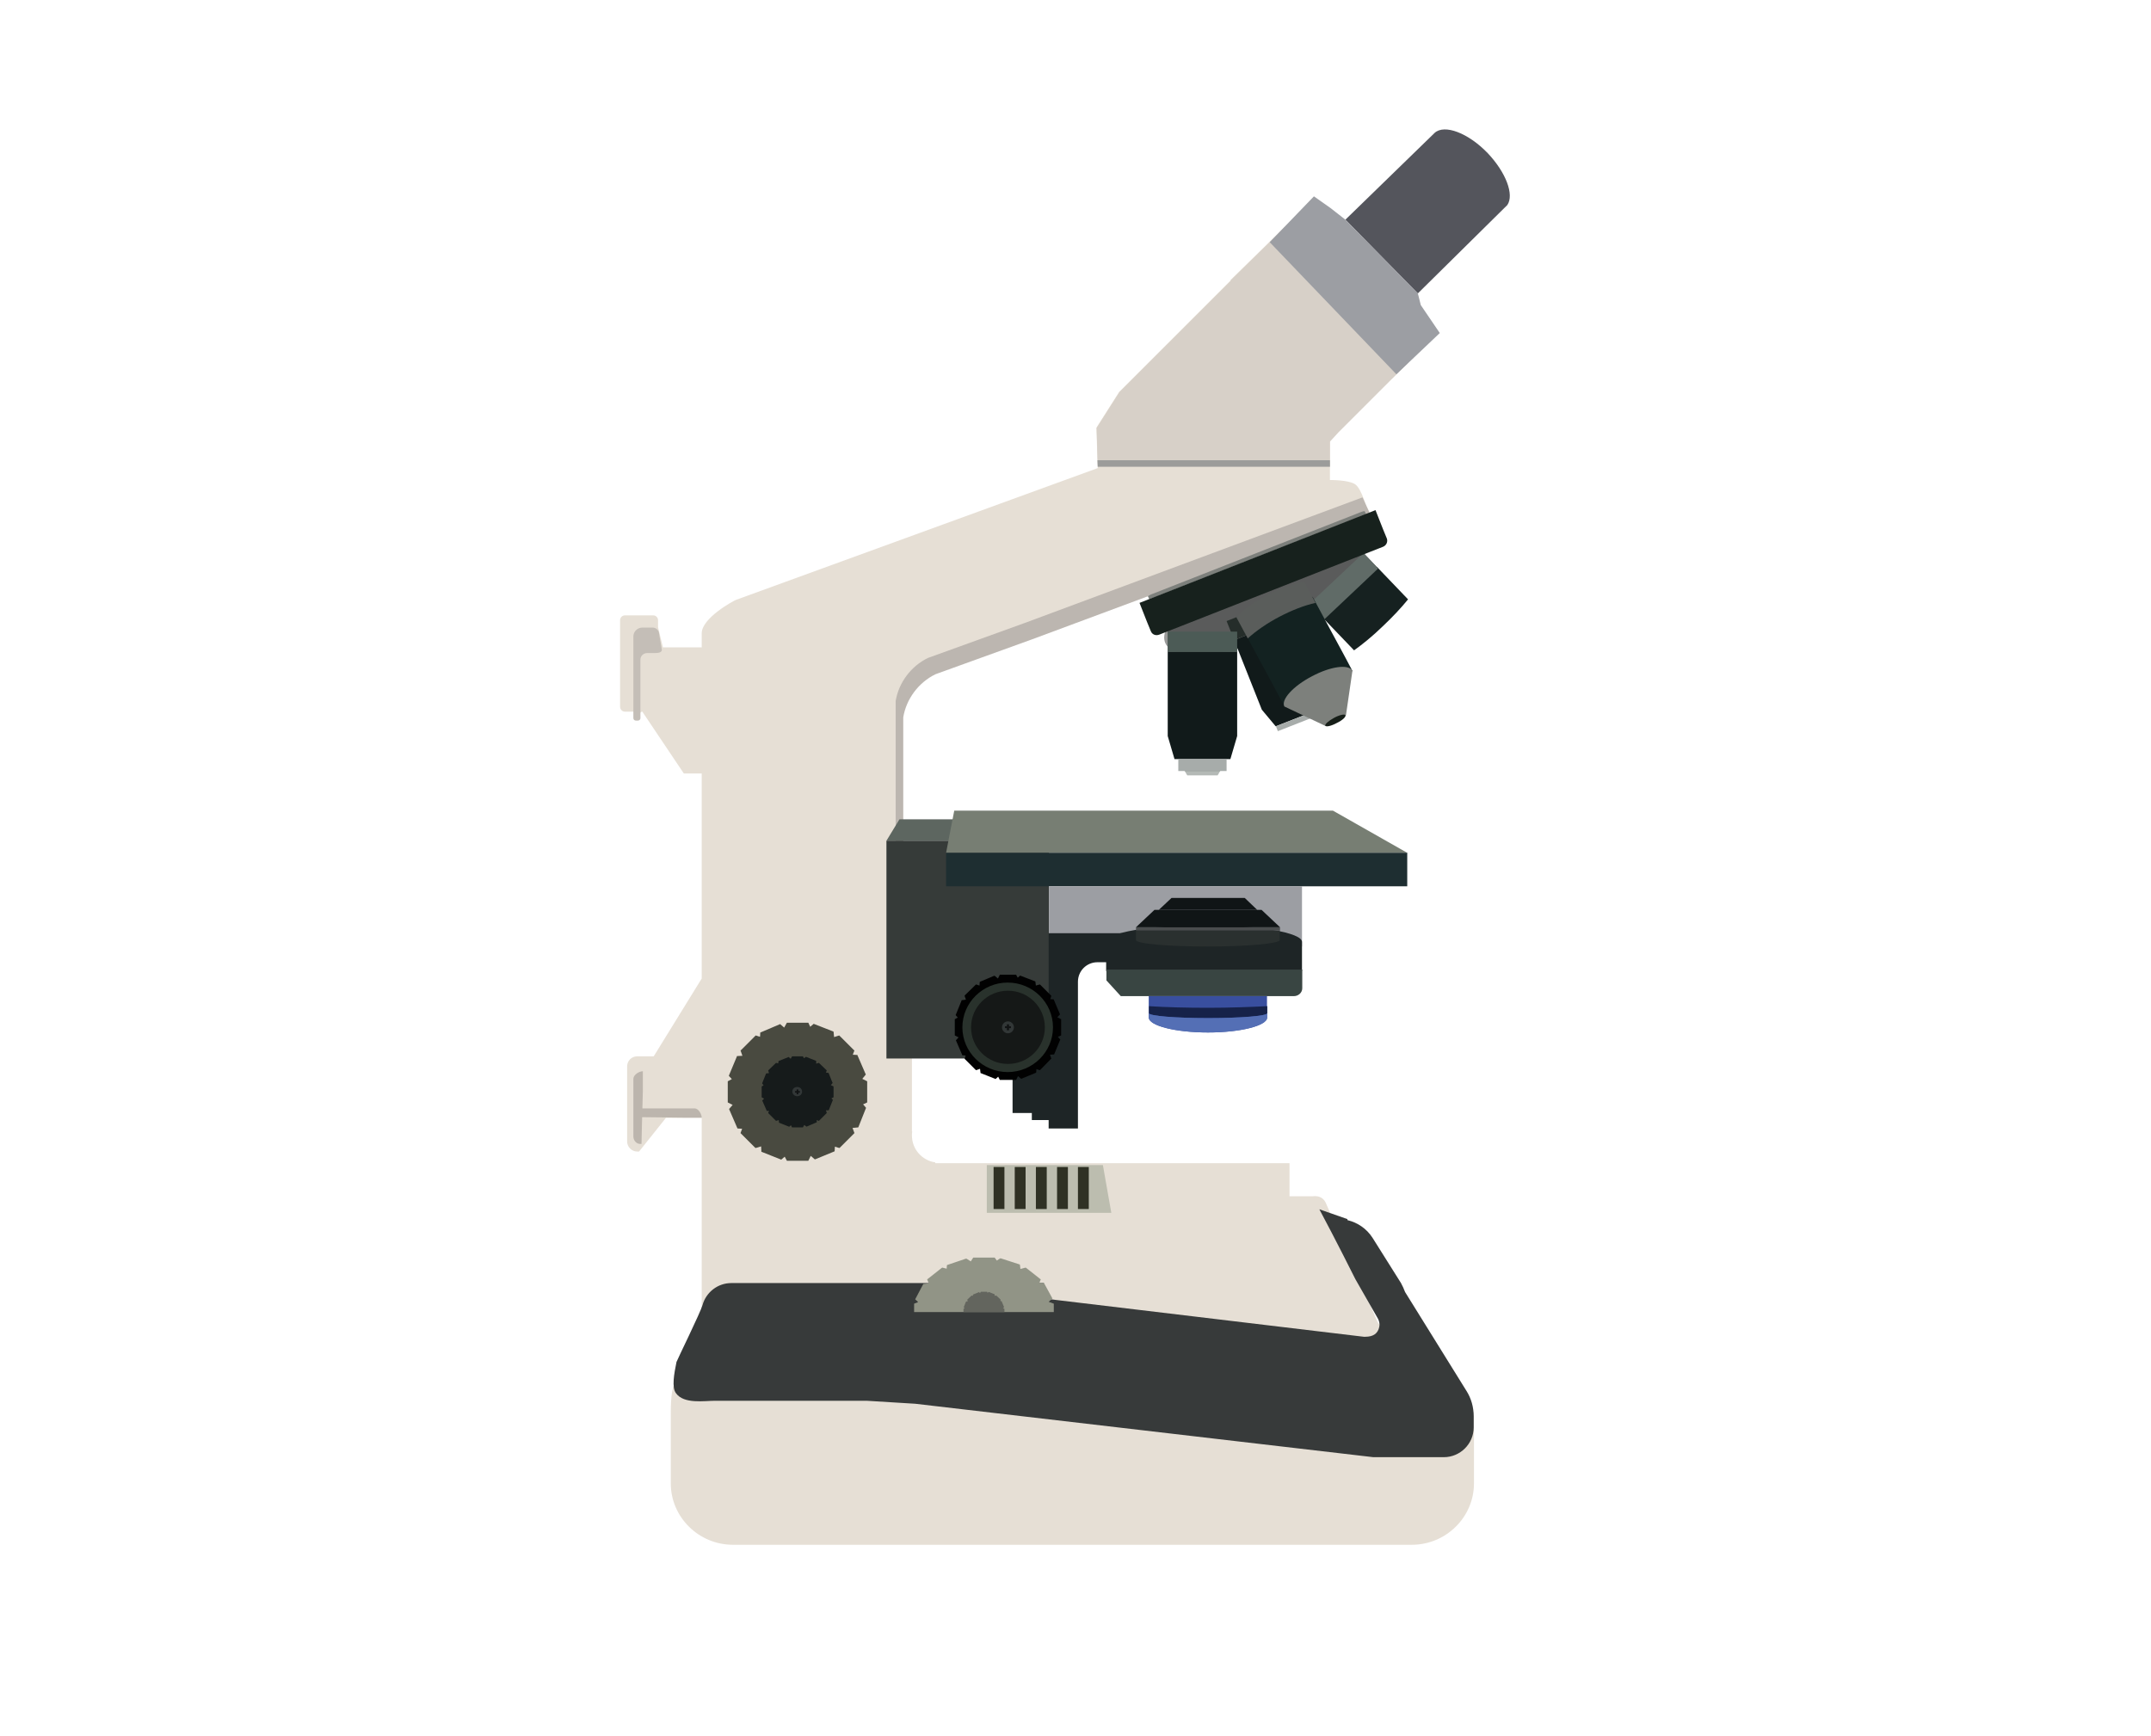
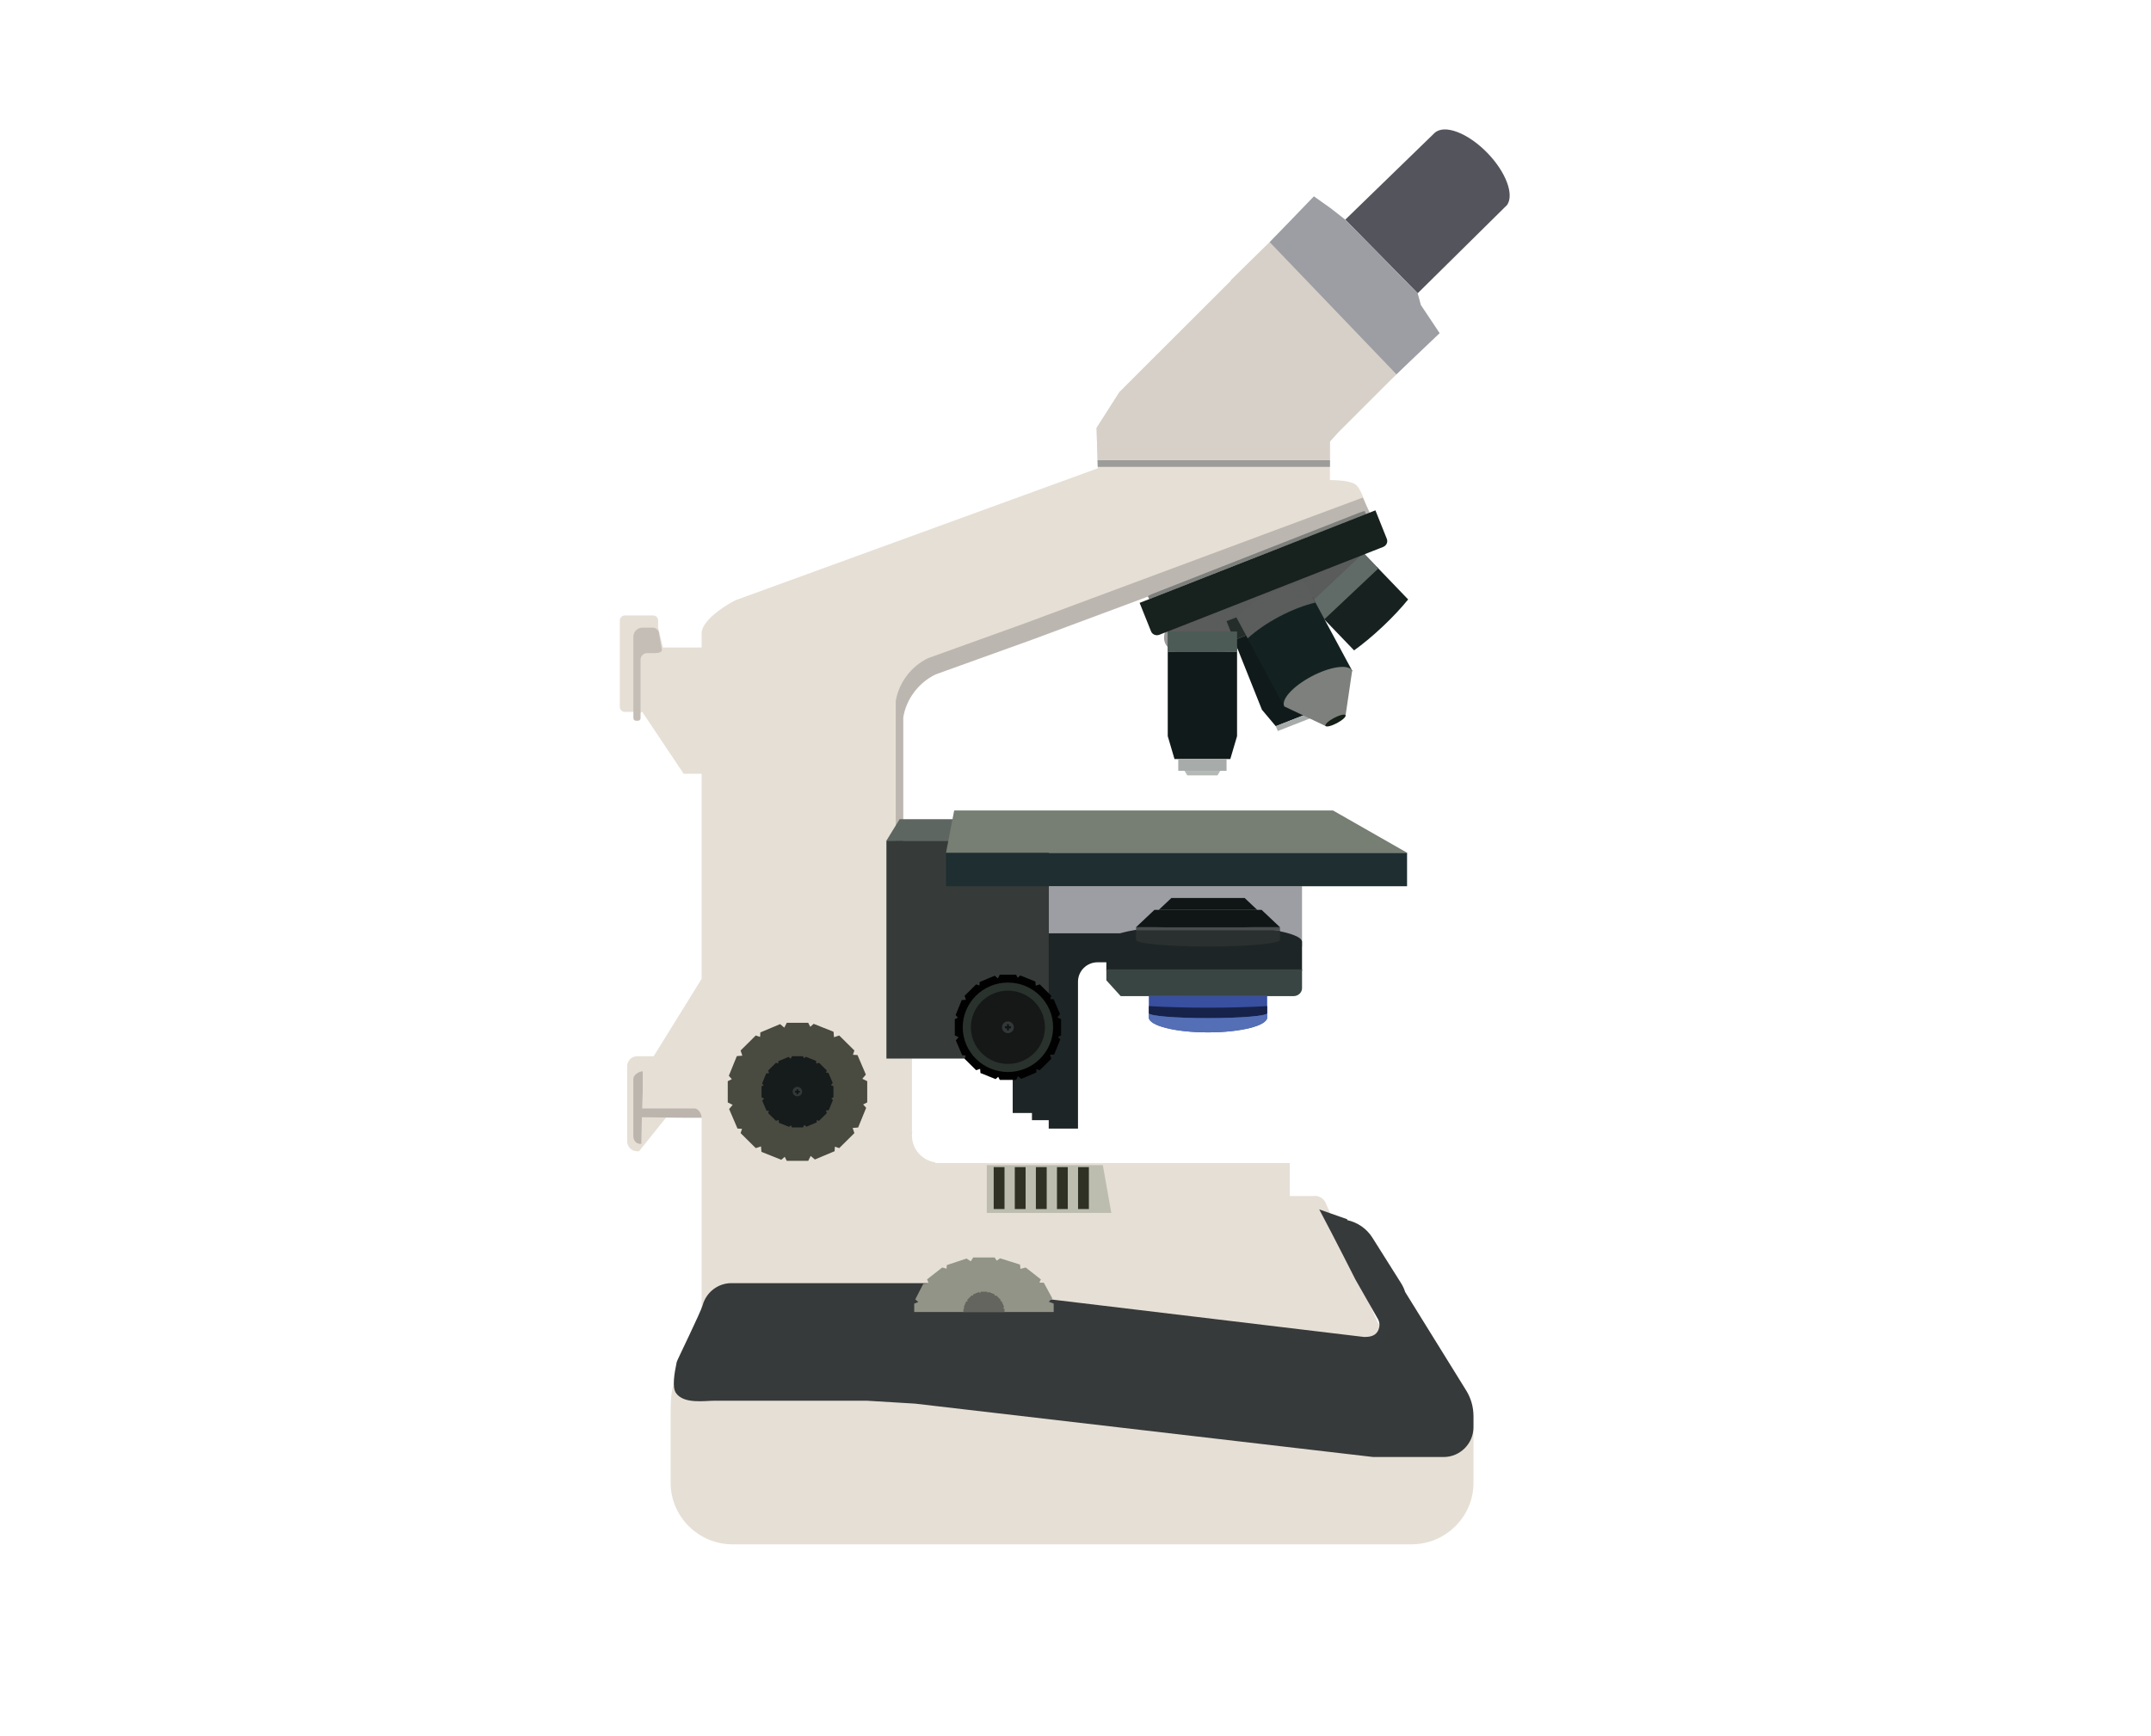
- <svg xmlns="http://www.w3.org/2000/svg" version="1.1" id="microscopeSide" x="0px" y="0px" viewBox="0 0 793 640.1" style="enable-background:new 0 0 793 640.1;" xml:space="preserve">
-   <style type="text/css">
- 	.st0{fill:#E6DFD5;}
- 	.st1{fill:none;}
- 	.st2{fill:#BCB6B0;}
- 	.st3{fill:#ADA598;}
- 	.st4{fill:#D7D0C8;}
- 	.st5{fill:#9C9C9A;}
- 	.st6{fill:#BCB5AD;}
- 	.st7{fill:#C4BEB7;}
- 	.st8{fill:#373A3A;}
- 	.st9{fill:#54555C;}
- 	.st10{fill:#9C9EA3;}
- 	.st11{fill:#5D6660;}
- 	.st12{fill:#363B39;}
- 	.st13{fill:#1E2E31;}
- 	.st14{fill:#777E73;}
- 	.st15{fill:#BCBDAF;}
- 	.st16{fill:#2F3124;}
- 	.st17{fill:#494A40;}
- 	.st18{fill:#919486;}
- 	.st19{fill:#63655E;}
- 	.st20{fill:#161B1B;}
- 	.st21{fill:#323737;}
- 	.st22{fill:#111314;}
- 	.st23{fill:#1E2526;}
- 	.st24{fill:#2A302F;}
- 	.st25{fill:#4A4D4E;}
- 	.st26{fill:#101516;}
- 	.st27{fill:#394542;}
- 	.st28{fill:#394F9F;}
- 	.st29{fill:#162249;}
- 	.st30{fill:#546FB5;}
- 	.st31{fill:#010101;}
- 	.st32{fill:#29322C;}
- 	.st33{fill:#151817;}
- 	.st34{fill:#989998;}
- 	.st35{fill:#5A5B5B;}
- 	.st36{fill:#111A1A;}
- 	.st37{fill:#A7ACAA;}
- 	.st38{fill:#252D2A;}
- 	.st39{fill:#162120;}
- 	.st40{fill:#606B67;}
- 	.st41{fill:#132221;}
- 	.st42{fill:#7D807C;}
- 	.st43{fill:#161E18;}
- 	.st44{fill:#5A5D5B;}
- 	.st45{opacity:0.46;}
- 	.st46{fill:#5B675F;}
- 	.st47{fill:#4C5B56;}
- 	.st48{fill:#17211D;}
- </style>
-   <g id="frameSide">
-     <path class="st0" d="M520.4,500.3c0,0-11.7-10.8-12.6-13l-19-43.7c-0.6-1.4-1.8-2.3-3.2-2.5l0,0h-0.1c-0.5-0.1-1-0.1-1.6,0h-8.5   v-12.2H344.8v-0.3c-4.9-0.7-8.6-4.9-8.6-9.9c0-0.5,0-1,0.1-1.5h-0.1v-27h-4.1V263.6c1.1-6.8,5.7-12.9,11.9-15.9l35.7-12.9   l124.5-46.3c0,0-2.1-8.4-4.7-10s-9.2-1.5-9.2-1.5v-14.2l3.1-3.4l18.7-18.7l7-6.9l-5.2-8.5l-7.6-9.2l-5.4-6L491,99.6l-10-10.7   l-7.4-5.2l-20,19.6l0.1,0.1l-41.1,41.1l-8.4,13.2l0.5,14.9l-133.4,48.6c-1,0.4-12.6,6.7-12.6,12.3v5.2h-14.3l-1.8-7.4v-2.6   c0-1-0.8-1.8-1.8-1.8h-10.4c-1,0-1.8,0.8-1.8,1.8v31.9c0,1,0.8,1.8,1.8,1.8h5.3v0.6l0.9-0.6h0.2l15.3,22.8h6.6v75.6L241,389.5h-6.1   c-2,0-3.7,1.6-3.7,3.7v27.7c0,2,1.7,3.7,3.7,3.7h0.7l9.9-12.4h0.2h13V501c0,0.8,0.1,1.6,0.3,2.4c-4.3,2.4-8.5,2.7-10.5,7.2   c-1.3,2.8-1.2,9.3-1.2,12.5V547c0,12.4,10.3,22.6,22.9,22.6h250.3c12.6,0,22.9-10.2,22.9-22.6v-23.9   C543.2,514.8,532.9,500.3,520.4,500.3" />
-     <line class="st1" x1="337.1" y1="391.2" x2="334.3" y2="391.2" />
-     <path class="st2" d="M333,264.5c1.1-6.8,5.7-12.9,11.9-15.9l35.7-12.9l124.5-46.3l-2.8-6l-124.5,46.3l-35.7,12.9   c-6.2,3-10.8,9.1-11.9,15.9v126.6h2.8V264.5L333,264.5z" />
-     <path class="st3" d="M433.4,145.7c3,0,3-4.6,0-4.6C430.4,141.1,430.4,145.7,433.4,145.7" />
-     <polygon class="st4" points="490.3,172.1 490.3,162.8 493.4,159.4 512.1,140.7 519.1,133.8 514,125.3 506.4,116.1 501,110.2    491.1,99.6 481.1,89 473.7,83.8 453.7,103.4 453.8,103.5 412.7,144.6 404.3,157.8 404.7,172.1  " />
-     <polygon class="st5" points="404.6,169.7 404.7,172.1 490.3,172.1 490.3,169.7  " />
-     <path class="st6" d="M237,395c-1.4,0-3.5,1.3-3.5,2.8V419c0,1.5,1.1,2.8,2.5,2.8h0.5l0.2-8.6l0.3-11V397V395L237,395L237,395z" />
-     <path class="st6" d="M258.7,412.1c0-1.3-1.2-3.4-2.6-3.4h-19.6c-1.4,0-2.6,1.1-2.6,2.4v0.8l18.1,0.2h4.8H258.7L258.7,412.1z" />
-     <path class="st7" d="M240.6,231.4h-3.8c-1.8,0-3.3,1.5-3.3,3.3v3.7v26.4c0,0.5,0.4,0.9,0.9,0.9h0.8c0.5,0,0.9-0.4,0.9-0.9v-21.6   c0-1.3,1.1-2.4,2.5-2.4h2c1.3,0,3.4,0.1,3.4-1.2l-1-5.8C243,232.5,241.9,231.4,240.6,231.4" />
-     <path class="st8" d="M518,476.4c-0.4-1.1-0.9-2.2-1.5-3.3L506,456.4c-2.2-3.4-5.5-5.6-9.2-6.5l-0.1-0.4l-10.3-3.6   c6.1,11.4,12.9,25,13.3,25.8l8.4,14.7c0.4,0.9,0.6,1.9,0.4,2.8c-0.5,2.5-2.2,3.7-5.2,3.7h-0.5l-120.4-14.4c0.3-2,1.2-3.9,2.5-5.4   H335h-4.6h-60.8c-5,0-9.3,3.4-10.6,8.1c-0.7,2.6-9.4,20.3-9.6,21c-0.9,4.4-1.8,9.4-0.2,11.5c2.9,4.1,10.5,2.8,14.4,2.8h55.9   l17.9,1.1l168.9,19.7h26c6,0,11-4.9,11-11v-4.1c0-3.3-0.9-6.6-2.7-9.4L518,476.4z" />
+ <svg xmlns="http://www.w3.org/2000/svg" version="1.1" x="0px" y="0px" viewBox="0 0 792.998 640.101" enable-background="new 0 0 792.998 640.101" xml:space="preserve">
+   <path fill="#E6DFD5" d="M520.361,500.29c0,0-11.652-10.822-12.609-13.016l-19.014-43.709c-0.588-1.354-1.803-2.258-3.17-2.533  l-0.004-0.016h-0.062c-0.51-0.094-1.035-0.09-1.561,0h-8.455V428.86H344.832v-0.27c-4.879-0.705-8.632-4.854-8.632-9.879  c0-0.496,0.05-0.977,0.12-1.453h-0.12v-27.016h-4.089V263.626c1.056-6.756,5.684-12.873,11.895-15.865l35.742-12.866l124.531-46.342  c0,0-2.123-8.442-4.742-10.045c-2.615-1.603-9.248-1.488-9.248-1.488v-14.195l3.074-3.434l18.746-18.728l7.002-6.873l-5.156-8.511  l-7.553-9.157l-5.395-5.953l-9.869-10.531l-10.023-10.684l-7.395-5.185l-20.008,19.634l0.105,0.107l-41.143,41.099l-8.411,13.181  l0.463,14.881l-133.43,48.596c-1.019,0.367-12.633,6.698-12.633,12.305v5.182h-14.266l-1.776-7.378v-2.627  c0-1-0.826-1.815-1.835-1.815h-10.436c-1.01,0-1.835,0.815-1.835,1.815v31.928c0,0.997,0.826,1.816,1.835,1.816h5.331v0.595  l0.907-0.595h0.184l15.274,22.823h6.615v75.608l-17.669,28.537h-6.087c-2.03,0-3.691,1.645-3.691,3.652v27.738  c0,2.01,1.661,3.652,3.691,3.652h0.686l9.947-12.385l0.17-0.047h12.957v88.758c0,0.814,0.097,1.609,0.27,2.375  c-4.251,2.375-8.497,2.738-10.513,7.168c-1.282,2.822-1.173,9.266-1.173,12.545v23.891c0,12.443,10.286,22.625,22.852,22.625  h250.266c12.566,0,22.852-10.182,22.852-22.625v-23.891C543.215,514.792,532.93,500.29,520.361,500.29" />
+   <line fill="none" x1="337.093" y1="391.167" x2="334.32" y2="391.167" />
+   <path fill="#BCB6B0" d="M333.004,264.549c1.057-6.756,5.686-12.874,11.895-15.864l35.742-12.868l124.531-46.34l-2.775-5.999  l-124.528,46.34l-35.742,12.868c-6.21,2.991-10.841,9.108-11.896,15.866v126.619h2.773V264.549z" />
+   <path fill="#ADA598" d="M433.402,145.654c2.979,0,2.98-4.579,0-4.579C430.426,141.074,430.42,145.654,433.402,145.654" />
+   <polygon fill="#D7D0C8" points="490.289,172.133 490.289,162.824 493.357,159.391 512.107,140.663 519.109,133.788 513.951,125.276   506.398,116.119 501,110.167 491.135,99.635 481.115,88.951 473.715,83.767 453.713,103.399 453.822,103.506 412.676,144.607   404.265,157.788 404.712,172.133 " />
+   <polygon fill="#9C9C9A" points="404.633,169.693 404.712,172.136 490.289,172.136 490.289,169.693 " />
+   <path fill="#BCB5AD" d="M236.958,395.03c-1.359,0-3.461,1.256-3.461,2.787v21.166c0,1.533,1.114,2.787,2.47,2.787h0.459l0.184-8.586  l0.347-10.988v-5.15v-2.016H236.958z" />
+   <path fill="#BCB5AD" d="M258.672,412.142c0-1.346-1.163-3.426-2.583-3.426h-19.615c-1.423,0-2.584,1.1-2.584,2.443v0.76  l18.138,0.223h4.772H258.672L258.672,412.142z" />
+   <path fill="#C4BEB7" d="M240.591,231.429h-3.753c-1.827,0-3.324,1.483-3.324,3.293v3.714v26.398c0,0.503,0.415,0.911,0.921,0.911  h0.792c0.508,0,0.921-0.408,0.921-0.911v-21.584c0-1.343,1.101-2.433,2.459-2.433h1.985c1.322,0,3.419,0.081,3.419-1.229  l-1.014-5.778C242.997,232.5,241.914,231.429,240.591,231.429" />
+   <path fill="#373A3A" d="M518.041,476.403c-0.361-1.121-0.854-2.221-1.51-3.26l-10.57-16.775c-2.166-3.432-5.539-5.65-9.225-6.467  l-0.107-0.35l-10.271-3.609c6.068,11.43,12.881,24.955,13.316,25.811l8.398,14.73c0.441,0.869,0.611,1.865,0.424,2.822  c-0.494,2.479-2.186,3.662-5.197,3.662h-0.49l-120.438-14.445c0.32-2.031,1.196-3.883,2.463-5.395h-49.832h-4.57h-60.793  c-5.028,0-9.293,3.436-10.575,8.078c-0.726,2.629-9.44,20.332-9.575,20.973c-0.918,4.398-1.765,9.379-0.242,11.518  c2.913,4.088,10.496,2.779,14.36,2.779h55.856l17.888,1.08l168.885,19.68h26.01c6.033,0,10.969-4.945,10.969-10.986v-4.141  c0-3.33-0.93-6.588-2.689-9.424L518.041,476.403z" />
+   <path fill="#54555C" d="M548.455,56.504c-7.229-7.511-16.01-10.846-19.611-7.45c-0.283,0.271-32.887,31.932-32.887,31.932  l26.699,27.151l32.961-32.559C558.258,71.792,555.248,63.56,548.455,56.504" />
+   <polygon fill="#9C9EA3" points="495.953,80.988 490.518,76.741 484.387,72.394 468.096,89.283 514.812,138.004 530.75,122.845   523.82,112.456 522.652,108.138 507.812,93.045 " />
+   <rect x="386.688" y="326.783" fill="#9C9EA3" width="93.324" height="22.223" />
+   <polygon fill="#5D6660" points="386.688,309.962 326.796,309.962 331.65,302.057 386.688,302.057 " />
+   <polygon fill="#363B39" points="326.796,309.962 326.796,390.323 373.35,390.323 373.35,376.433 386.688,376.433 386.688,309.962   " />
+   <rect x="348.766" y="314.419" fill="#1E2E31" width="169.965" height="12.363" />
+   <polygon fill="#777E73" points="351.771,298.851 491.443,298.851 518.73,314.419 348.766,314.419 " />
+   <polygon fill="#494A40" points="317.899,397.767 319.216,396.233 319.114,395.993 316.231,389.269 316.128,389.028 314.448,388.927   314.981,387.345 314.796,387.161 309.577,381.995 309.392,381.81 307.465,382.448 307.303,380.444 307.061,380.345 300.217,377.608   299.973,377.509 298.712,378.614 297.96,377.126 297.699,377.126 290.318,377.126 290.054,377.126 289.146,378.923 287.602,377.618   287.36,377.72 280.565,380.573 280.323,380.675 280.219,382.341 278.623,381.81 278.438,381.995 273.219,387.161 273.034,387.345   273.675,389.257 271.651,389.415 271.552,389.651 268.789,396.429 268.692,396.671 269.804,397.919 268.299,398.665   268.299,398.923 268.299,406.229 268.299,406.489 270.116,407.39 268.798,408.919 268.9,409.157 271.785,415.882 271.886,416.126   273.566,416.228 273.034,417.808 273.219,417.989 278.438,423.157 278.623,423.341 280.551,422.704 280.714,424.71 280.956,424.806   287.798,427.544 288.043,427.64 289.302,426.54 290.054,428.03 290.318,428.03 297.699,428.03 297.96,428.03 298.869,426.231   300.415,427.534 300.656,427.433 307.45,424.579 307.69,424.478 307.796,422.813 309.392,423.341 309.577,423.157 314.796,417.989   314.981,417.808 314.339,415.901 316.366,415.743 316.462,415.497 319.228,408.726 319.325,408.483 318.212,407.235   319.716,406.489 319.716,406.229 319.716,398.923 319.716,398.665 " />
+   <polygon fill="#919486" points="388.457,483.767 388.457,480.88 388.457,480.677 386.641,479.966 387.957,478.757 387.855,478.565   384.972,473.253 384.869,473.065 383.191,472.985 383.722,471.735 383.537,471.589 378.318,467.509 378.133,467.364   376.207,467.868 376.045,466.286 375.801,466.204 368.957,464.042 368.713,463.966 367.453,464.837 366.7,463.661 366.438,463.661   359.059,463.661 358.796,463.661 357.886,465.083 356.341,464.054 356.1,464.132 349.307,466.388 349.062,466.466 348.958,467.78   347.363,467.364 347.178,467.509 341.96,471.589 341.773,471.735 342.418,473.241 340.393,473.368 340.293,473.556 337.529,478.911   337.43,479.099 338.543,480.087 337.039,480.677 337.039,480.88 337.039,483.767 " />
+   <polygon fill="#63655E" points="370.314,483.767 370.314,482.69 370.314,482.614 369.779,482.351 370.169,481.899 370.137,481.831   369.289,479.853 369.258,479.778 368.764,479.749 368.92,479.284 368.867,479.231 367.332,477.708 367.275,477.655 366.708,477.845   366.661,477.249 366.59,477.224 364.575,476.417 364.504,476.388 364.133,476.714 363.91,476.274 363.834,476.274 361.662,476.274   361.584,476.274 361.318,476.806 360.863,476.419 360.791,476.452 358.793,477.292 358.719,477.321 358.69,477.812 358.219,477.655   358.166,477.708 356.627,479.231 356.574,479.284 356.764,479.845 356.168,479.89 356.139,479.966 355.325,481.956 355.296,482.028   355.625,482.397 355.182,482.614 355.182,482.69 355.182,483.767 " />
+   <polygon fill="#161B1B" points="306.319,400.097 306.997,399.308 306.946,399.183 305.459,395.718 305.406,395.593 304.542,395.54   304.816,394.728 304.722,394.632 302.032,391.97 301.936,391.876 300.941,392.202 300.86,391.169 300.735,391.12 297.208,389.71   297.084,389.659 296.433,390.228 296.043,389.46 295.91,389.46 292.106,389.46 291.97,389.46 291.502,390.386 290.706,389.712   290.581,389.767 287.08,391.237 286.957,391.29 286.902,392.146 286.079,391.876 285.983,391.97 283.296,394.632 283.199,394.728   283.53,395.712 282.487,395.794 282.435,395.915 281.01,399.407 280.959,399.532 281.534,400.177 280.758,400.558 280.758,400.694   280.758,404.456 280.758,404.593 281.695,405.054 281.018,405.843 281.071,405.97 282.555,409.433 282.608,409.556 283.472,409.612   283.199,410.425 283.296,410.521 285.983,413.181 286.079,413.278 287.072,412.952 287.155,413.983 287.281,414.032   290.808,415.444 290.934,415.493 291.585,414.923 291.97,415.692 292.106,415.692 295.91,415.692 296.043,415.692 296.513,414.765   297.309,415.438 297.434,415.386 300.935,413.915 301.059,413.864 301.113,413.005 301.936,413.278 302.032,413.181   304.722,410.521 304.816,410.425 304.486,409.442 305.528,409.36 305.579,409.237 307.005,405.747 307.055,405.62 306.481,404.978   307.257,404.593 307.257,404.456 307.257,400.694 307.257,400.558 " />
+   <path fill="#323737" d="M295.72,402.493c0,0.955-0.785,1.736-1.752,1.736c-0.969,0-1.756-0.779-1.756-1.736  c0-0.961,0.788-1.74,1.756-1.74C294.935,400.753,295.72,401.532,295.72,402.493" />
+   <polygon fill="#111314" points="294.867,402.288 294.256,402.288 294.256,401.683 293.675,401.683 293.675,402.288 293.062,402.288   293.062,402.862 293.675,402.862 293.675,403.47 294.256,403.47 294.256,402.862 294.867,402.862 " />
+   <g id="adjustDHeight">
+     <path fill="#1E2526" d="M397.416,344.132h-10.791v10.684v35.355h-13.277v20.229h7.099v2.643h6.18v3.105h10.794v-5.748v-2.287v-4.326  v-13.611v-28.2c0-3.953,3.235-7.157,7.226-7.157h16.489v-10.682H397.42v-0.004H397.416z" />
+     <path fill="#1E2526" d="M443.941,341.104c-19.924,0-36.069,2.77-36.069,6.182v1.271v4.761v4.403c0,2.583,16.146,4.678,36.069,4.678  c19.922,0,36.07-2.095,36.07-4.678v-4.403v-4.761v-1.271C480.012,343.873,463.863,341.104,443.941,341.104" />
+     <path fill="#2A302F" d="M418.816,343.053v3.51c0,1.351,11.881,2.442,26.533,2.442c14.654,0,26.533-1.094,26.533-2.442v-3.51H418.816  z" />
+     <rect x="418.816" y="341.89" fill="#4A4D4E" width="53.066" height="1.163" />
+     <polygon fill="#101516" points="465.098,335.481 453.453,335.481 449.402,335.481 441.299,335.481 427.627,335.481 425.602,335.481   418.816,341.89 427.627,341.89 441.299,341.89 449.402,341.89 453.453,341.89 471.883,341.89 " />
+     <polygon fill="#101516" points="458.85,331.107 450.889,331.107 448.121,331.107 442.584,331.107 433.236,331.107 431.855,331.107   427.213,335.481 433.236,335.481 442.584,335.481 448.121,335.481 450.889,335.481 463.486,335.481 " />
+     <path fill="#394542" d="M479.242,357.451h-2.373h-4.037h-28.273h-23.242h-5.961h-2.148h-5.333v4.024l5.29,5.82h8.152h12.393h43.164  c1.736,0,3.141-1.311,3.141-2.928v-1.971v-2.017v-2.93H479.242L479.242,357.451z" />
+     <path fill="#394F9F" d="M423.537,367.298v2.617v5.256c0,3.033,9.768,5.492,21.812,5.492c12.047,0,21.814-2.463,21.814-5.492v-5.256  v-2.617H423.537z" />
+     <path fill="#162249" d="M445.35,371.558c-8.146,0-15.674-0.219-21.812-0.588v2.613c0,1.008,9.766,1.824,21.812,1.824  s21.814-0.816,21.814-1.824v-2.613C461.023,371.339,453.496,371.558,445.35,371.558" />
+     <path fill="#546FB5" d="M445.35,375.409c-12.047,0-21.812-0.818-21.812-1.824v1.582c0,3.035,9.766,5.496,21.812,5.496  s21.814-2.463,21.814-5.496v-1.582C467.164,374.591,457.396,375.409,445.35,375.409" />
  </g>
-   <g id="ocularLensesSide">
-     <path class="st9" d="M548.5,56.5c-7.2-7.5-16-10.8-19.6-7.5c-0.3,0.3-32.9,32-32.9,32l26.7,27.2l33-32.6   C558.3,71.8,555.2,63.6,548.5,56.5" />
-     <polygon class="st10" points="496,81 490.5,76.7 484.4,72.4 468.1,89.3 514.8,138 530.8,122.8 523.8,112.5 522.7,108.1 507.8,93     " />
+   <g id="draggableDiaphragm">
+     <polygon fill="#010101" points="389.803,375.118 390.807,373.95 390.728,373.769 388.531,368.642 388.451,368.46 387.173,368.38   387.578,367.175 387.438,367.037 383.46,363.098 383.316,362.958 381.85,363.442 381.725,361.915 381.541,361.838 376.323,359.754   376.139,359.682 375.177,360.521 374.604,359.384 374.404,359.384 368.778,359.384 368.58,359.384 367.885,360.755 366.708,359.763   366.522,359.839 361.345,362.014 361.162,362.092 361.081,363.36 359.867,362.958 359.725,363.098 355.744,367.037 355.604,367.175   356.094,368.63 354.55,368.753 354.475,368.938 352.369,374.101 352.293,374.282 353.141,375.235 351.994,375.802 351.994,376.003   351.994,381.571 351.994,381.767 353.381,382.452 352.375,383.62 352.453,383.802 354.651,388.929 354.73,389.112 356.008,389.19   355.604,390.394 355.744,390.536 359.725,394.474 359.867,394.614 361.336,394.13 361.456,395.657 361.643,395.729 366.857,397.817   367.045,397.894 368.006,397.05 368.58,398.188 368.778,398.188 374.404,398.188 374.604,398.188 375.295,396.817 376.474,397.812   376.658,397.733 381.838,395.558 382.021,395.479 382.102,394.212 383.316,394.614 383.46,394.474 387.438,390.536 387.578,390.394   387.089,388.94 388.633,388.817 388.707,388.636 390.815,383.47 390.889,383.288 390.041,382.337 391.186,381.767 391.186,381.571   391.186,376.003 391.186,375.802 " />
+     <path fill="#29322C" d="M388.245,378.784c0,9.109-7.456,16.49-16.655,16.49c-9.197,0-16.656-7.381-16.656-16.49  c0-9.105,7.457-16.486,16.656-16.486S388.245,369.679,388.245,378.784" />
+     <path fill="#151817" d="M385.231,378.784c0,7.461-6.108,13.508-13.642,13.508c-7.534,0-13.641-6.047-13.641-13.508  c0-7.459,6.106-13.502,13.641-13.502C379.123,365.282,385.231,371.325,385.231,378.784" />
+     <path fill="#323737" d="M373.776,378.784c0,1.197-0.978,2.168-2.187,2.168s-2.186-0.971-2.186-2.168c0-1.193,0.977-2.16,2.186-2.16  S373.776,377.591,373.776,378.784" />
+     <polygon fill="#111314" points="372.717,378.427 371.954,378.427 371.954,377.673 371.23,377.673 371.23,378.427 370.465,378.427   370.465,379.144 371.23,379.144 371.23,379.901 371.954,379.901 371.954,379.144 372.717,379.144 " />
  </g>
-   <g id="stage">
-     <polygon class="st11" points="386.7,310 326.8,310 331.6,302.1 386.7,302.1  " />
-     <polygon class="st12" points="326.8,310 326.8,390.3 373.4,390.3 373.4,376.4 386.7,376.4 386.7,310  " />
-     <rect x="348.8" y="314.4" class="st13" width="170" height="12.4" />
-     <polygon class="st14" points="351.8,298.9 491.4,298.9 518.7,314.4 348.8,314.4  " />
-     <rect x="386.7" y="326.8" class="st10" width="93.3" height="22.2" />
+   <path fill="#989998" d="M503.607,205.328c3.033,6.909-11.088,19.64-31.533,28.436c-20.449,8.794-39.482,10.322-42.516,3.412  c-3.031-6.91,11.088-19.641,31.535-28.437C481.539,199.945,500.574,198.418,503.607,205.328" />
+   <rect x="430.506" y="222.976" fill="#5A5B5B" width="25.555" height="17.367" />
+   <polygon fill="#5A5B5B" points="496.129,197.097 476.197,215.882 488.217,228.387 508.148,209.602 " />
+   <path fill="#5A5B5B" d="M453.641,223.62l6.326,11.75c2.846-3.281,6.699-6.356,11.32-8.793c4.615-2.436,9.344-3.893,13.68-4.399  l-6.328-11.75c-4.469,0.192-9.299,1.475-13.938,3.922C460.061,216.797,456.293,220.056,453.641,223.62" />
+   <polygon fill="#111A1A" points="454.971,236.01 465.23,261.697 470.326,267.765 489.467,260.271 488.992,252.394 478.73,226.706 " />
+   <polygon fill="#A7ACAA" points="489.482,260.265 470.35,267.756 471.07,269.553 490.199,262.063 " />
+   <polygon fill="#252D2A" points="475.947,219.742 452.186,229.046 454.971,236.01 478.73,226.706 " />
+   <path fill="#162120" d="M487.656,227.802l11.547,12.01c3.219-2.305,6.861-5.312,10.547-8.786c3.689-3.478,6.902-6.93,9.385-9.997  l-11.549-12.013L487.656,227.802z" />
+   <polygon fill="#606B67" points="502.672,203.904 482.742,222.69 488.217,228.385 508.148,209.602 " />
+   <path fill="#132221" d="M469.857,223.932c-6.9,3.643-11.75,7.986-10.828,9.697l5.686,10.562l6,11.141l2.83,5.261l25-13.194  l-2.834-5.26l-5.994-11.142l-5.689-10.559C483.105,218.724,476.762,220.288,469.857,223.932" />
+   <path fill="#7D807C" d="M483.561,249.378c-6.902,3.644-11.408,8.62-10.064,11.115l15.193,7.202l2.451-1.292l2.475-1.308l2.451-1.293  l2.43-16.503C497.15,244.807,490.465,245.736,483.561,249.378" />
+   <path fill="#161E18" d="M496.045,263.731c-0.285-0.534-2.178-0.091-4.223,0.99c-2.045,1.079-3.471,2.385-3.186,2.918  c0.285,0.533,2.176,0.09,4.223-0.99C494.904,265.571,496.33,264.265,496.045,263.731" />
+   <path fill="#5A5D5B" d="M455.783,227.598l4.184,7.772c3.096-2.811,7.102-5.613,11.717-8.048c4.615-2.437,9.199-4.167,13.283-5.144  l-4.186-7.774c-4.162,0.764-8.814,2.381-13.449,4.829C462.691,221.678,458.742,224.604,455.783,227.598" />
+   <polygon fill="#111A1A" points="430.506,240.343 430.506,271.436 432.994,279.875 453.572,279.875 456.059,271.436 456.059,240.343   " />
+   <rect x="434.381" y="279.875" fill="#A7ACAA" width="17.805" height="4.35" />
+   <g opacity="0.46">
    <g>
-       <polygon class="st15" points="406.6,429.6 363.8,429.6 363.8,447.2 409.7,447.2   " />
-       <rect x="366.3" y="430.3" class="st16" width="4" height="15.5" />
-       <rect x="374.1" y="430.3" class="st16" width="4" height="15.5" />
-       <rect x="381.9" y="430.3" class="st16" width="4" height="15.5" />
-       <rect x="389.7" y="430.3" class="st16" width="4" height="15.5" />
-       <rect x="397.4" y="430.3" class="st16" width="4" height="15.5" />
+       <polygon fill="#5B675F" points="447.74,284.225 443.48,284.225 443.086,284.225 441.361,284.225 436.707,284.225 437.711,285.904     441.361,285.904 443.086,285.904 443.48,285.904 446.736,285.904 448.854,285.904 449.859,284.225   " />
    </g>
  </g>
-   <polygon id="coarseKnobSide" class="st17" points="317.9,397.8 319.2,396.2 319.1,396 316.2,389.3 316.1,389 314.4,388.9 315,387.3   314.8,387.2 309.6,382 309.4,381.8 307.5,382.4 307.3,380.4 307.1,380.3 300.2,377.6 300,377.5 298.7,378.6 298,377.1 297.7,377.1   290.3,377.1 290.1,377.1 289.1,378.9 287.6,377.6 287.4,377.7 280.6,380.6 280.3,380.7 280.2,382.3 278.6,381.8 278.4,382   273.2,387.2 273,387.3 273.7,389.3 271.7,389.4 271.6,389.7 268.8,396.4 268.7,396.7 269.8,397.9 268.3,398.7 268.3,398.9   268.3,406.2 268.3,406.5 270.1,407.4 268.8,408.9 268.9,409.2 271.8,415.9 271.9,416.1 273.6,416.2 273,417.8 273.2,418   278.4,423.2 278.6,423.3 280.6,422.7 280.7,424.7 281,424.8 287.8,427.5 288,427.6 289.3,426.5 290.1,428 290.3,428 297.7,428   298,428 298.9,426.2 300.4,427.5 300.7,427.4 307.5,424.6 307.7,424.5 307.8,422.8 309.4,423.3 309.6,423.2 314.8,418 315,417.8   314.3,415.9 316.4,415.7 316.5,415.5 319.2,408.7 319.3,408.5 318.2,407.2 319.7,406.5 319.7,406.2 319.7,398.9 319.7,398.7 " />
-   <g id="lightSwitchSide">
-     <polygon class="st18" points="388.5,483.8 388.5,480.9 388.5,480.7 386.6,480 388,478.8 387.9,478.6 385,473.3 384.9,473.1    383.2,473 383.7,471.7 383.5,471.6 378.3,467.5 378.1,467.4 376.2,467.9 376,466.3 375.8,466.2 369,464 368.7,464 367.5,464.8    366.7,463.7 366.4,463.7 359.1,463.7 358.8,463.7 357.9,465.1 356.3,464.1 356.1,464.1 349.3,466.4 349.1,466.5 349,467.8    347.4,467.4 347.2,467.5 342,471.6 341.8,471.7 342.4,473.2 340.4,473.4 340.3,473.6 337.5,478.9 337.4,479.1 338.5,480.1    337,480.7 337,480.9 337,483.8  " />
-     <polygon class="st19" points="370.3,483.8 370.3,482.7 370.3,482.6 369.8,482.4 370.2,481.9 370.1,481.8 369.3,479.9 369.3,479.8    368.8,479.7 368.9,479.3 368.9,479.2 367.3,477.7 367.3,477.7 366.7,477.8 366.7,477.2 366.6,477.2 364.6,476.4 364.5,476.4    364.1,476.7 363.9,476.3 363.8,476.3 361.7,476.3 361.6,476.3 361.3,476.8 360.9,476.4 360.8,476.5 358.8,477.3 358.7,477.3    358.7,477.8 358.2,477.7 358.2,477.7 356.6,479.2 356.6,479.3 356.8,479.8 356.2,479.9 356.1,480 355.3,482 355.3,482 355.6,482.4    355.2,482.6 355.2,482.7 355.2,483.8  " />
-   </g>
-   <g id="fineKnobSide_1_">
-     <polygon id="fineKnobSide" class="st20" points="306.3,400.1 307,399.3 306.9,399.2 305.5,395.7 305.4,395.6 304.5,395.5    304.8,394.7 304.7,394.6 302,392 301.9,391.9 300.9,392.2 300.9,391.2 300.7,391.1 297.2,389.7 297.1,389.7 296.4,390.2 296,389.5    295.9,389.5 292.1,389.5 292,389.5 291.5,390.4 290.7,389.7 290.6,389.8 287.1,391.2 287,391.3 286.9,392.1 286.1,391.9 286,392    283.3,394.6 283.2,394.7 283.5,395.7 282.5,395.8 282.4,395.9 281,399.4 281,399.5 281.5,400.2 280.8,400.6 280.8,400.7    280.8,404.5 280.8,404.6 281.7,405.1 281,405.8 281.1,406 282.6,409.4 282.6,409.6 283.5,409.6 283.2,410.4 283.3,410.5 286,413.2    286.1,413.3 287.1,413 287.2,414 287.3,414 290.8,415.4 290.9,415.5 291.6,414.9 292,415.7 292.1,415.7 295.9,415.7 296,415.7    296.5,414.8 297.3,415.4 297.4,415.4 300.9,413.9 301.1,413.9 301.1,413 301.9,413.3 302,413.2 304.7,410.5 304.8,410.4    304.5,409.4 305.5,409.4 305.6,409.2 307,405.7 307.1,405.6 306.5,405 307.3,404.6 307.3,404.5 307.3,400.7 307.3,400.6  " />
-     <path class="st21" d="M295.7,402.5c0,1-0.8,1.7-1.8,1.7s-1.8-0.8-1.8-1.7c0-1,0.8-1.7,1.8-1.7C294.9,400.8,295.7,401.5,295.7,402.5   " />
-     <polygon class="st22" points="294.9,402.3 294.3,402.3 294.3,401.7 293.7,401.7 293.7,402.3 293.1,402.3 293.1,402.9 293.7,402.9    293.7,403.5 294.3,403.5 294.3,402.9 294.9,402.9  " />
-   </g>
-   <g id="adjustDHeight">
-     <path class="st23" d="M397.4,344.1h-10.8v10.7v35.4h-13.3v20.2h7.1v2.6h6.2v3.1h10.8v-5.7v-2.3v-4.3v-13.6V362c0-4,3.2-7.2,7.2-7.2   h16.5v-10.7L397.4,344.1L397.4,344.1L397.4,344.1L397.4,344.1z" />
-     <path class="st23" d="M443.9,341.1c-19.9,0-36.1,2.8-36.1,6.2v1.3v4.8v4.4c0,2.6,16.1,4.7,36.1,4.7c19.9,0,36.1-2.1,36.1-4.7v-4.4   v-4.8v-1.3C480,343.9,463.9,341.1,443.9,341.1" />
-     <path class="st24" d="M418.8,343.1v3.5c0,1.4,11.9,2.4,26.5,2.4c14.7,0,26.5-1.1,26.5-2.4v-3.5H418.8z" />
-     <rect x="418.8" y="341.9" class="st25" width="53.1" height="1.2" />
-     <polygon class="st26" points="465.1,335.5 453.5,335.5 449.4,335.5 441.3,335.5 427.6,335.5 425.6,335.5 418.8,341.9 427.6,341.9    441.3,341.9 449.4,341.9 453.5,341.9 471.9,341.9  " />
-     <polygon class="st26" points="458.9,331.1 450.9,331.1 448.1,331.1 442.6,331.1 433.2,331.1 431.9,331.1 427.2,335.5 433.2,335.5    442.6,335.5 448.1,335.5 450.9,335.5 463.5,335.5  " />
-     <path class="st27" d="M479.2,357.5h-2.4h-4h-28.3h-23.2h-6h-2.1h-5.3v4l5.3,5.8h8.2h12.4H477c1.7,0,3.1-1.3,3.1-2.9v-2v-2v-2.9   H479.2L479.2,357.5z" />
-     <path class="st28" d="M423.5,367.3v2.6v5.3c0,3,9.8,5.5,21.8,5.5s21.8-2.5,21.8-5.5v-5.3v-2.6H423.5z" />
-     <path class="st29" d="M445.4,371.6c-8.1,0-15.7-0.2-21.8-0.6v2.6c0,1,9.8,1.8,21.8,1.8s21.8-0.8,21.8-1.8V371   C461,371.3,453.5,371.6,445.4,371.6" />
-     <path class="st30" d="M445.4,375.4c-12,0-21.8-0.8-21.8-1.8v1.6c0,3,9.8,5.5,21.8,5.5s21.8-2.5,21.8-5.5v-1.6   C467.2,374.6,457.4,375.4,445.4,375.4" />
-   </g>
-   <g id="draggableDiaphragm">
-     <polygon class="st31" points="389.8,375.1 390.8,374 390.7,373.8 388.5,368.6 388.5,368.5 387.2,368.4 387.6,367.2 387.4,367    383.5,363.1 383.3,363 381.9,363.4 381.7,361.9 381.5,361.8 376.3,359.8 376.1,359.7 375.2,360.5 374.6,359.4 374.4,359.4    368.8,359.4 368.6,359.4 367.9,360.8 366.7,359.8 366.5,359.8 361.3,362 361.2,362.1 361.1,363.4 359.9,363 359.7,363.1 355.7,367    355.6,367.2 356.1,368.6 354.5,368.8 354.5,368.9 352.4,374.1 352.3,374.3 353.1,375.2 352,375.8 352,376 352,381.6 352,381.8    353.4,382.5 352.4,383.6 352.5,383.8 354.7,388.9 354.7,389.1 356,389.2 355.6,390.4 355.7,390.5 359.7,394.5 359.9,394.6    361.3,394.1 361.5,395.7 361.6,395.7 366.9,397.8 367,397.9 368,397 368.6,398.2 368.8,398.2 374.4,398.2 374.6,398.2 375.3,396.8    376.5,397.8 376.7,397.7 381.8,395.6 382,395.5 382.1,394.2 383.3,394.6 383.5,394.5 387.4,390.5 387.6,390.4 387.1,388.9    388.6,388.8 388.7,388.6 390.8,383.5 390.9,383.3 390,382.3 391.2,381.8 391.2,381.6 391.2,376 391.2,375.8  " />
-     <path class="st32" d="M388.2,378.8c0,9.1-7.5,16.5-16.7,16.5s-16.7-7.4-16.7-16.5s7.5-16.5,16.7-16.5S388.2,369.7,388.2,378.8" />
-     <path class="st33" d="M385.2,378.8c0,7.5-6.1,13.5-13.6,13.5s-13.6-6-13.6-13.5s6.1-13.5,13.6-13.5S385.2,371.3,385.2,378.8" />
-     <path class="st21" d="M373.8,378.8c0,1.2-1,2.2-2.2,2.2s-2.2-1-2.2-2.2s1-2.2,2.2-2.2S373.8,377.6,373.8,378.8" />
-     <polygon class="st22" points="372.7,378.4 372,378.4 372,377.7 371.2,377.7 371.2,378.4 370.5,378.4 370.5,379.1 371.2,379.1    371.2,379.9 372,379.9 372,379.1 372.7,379.1  " />
-   </g>
-   <g id="lensesSide">
-     <path class="st34" d="M503.6,205.3c3,6.9-11.1,19.6-31.5,28.4c-20.4,8.8-39.5,10.3-42.5,3.4c-3-6.9,11.1-19.6,31.5-28.4   C481.5,199.9,500.6,198.4,503.6,205.3" />
-     <rect x="430.5" y="223" class="st35" width="25.6" height="17.4" />
-     <polygon class="st35" points="496.1,197.1 476.2,215.9 488.2,228.4 508.1,209.6  " />
-     <path class="st35" d="M453.6,223.6l6.3,11.8c2.8-3.3,6.7-6.4,11.3-8.8c4.6-2.4,9.3-3.9,13.7-4.4l-6.3-11.8   c-4.5,0.2-9.3,1.5-13.9,3.9C460.1,216.8,456.3,220.1,453.6,223.6" />
-     <polygon class="st36" points="455,236 465.2,261.7 470.3,267.8 489.5,260.3 489,252.4 478.7,226.7  " />
-     <polygon class="st37" points="489.5,260.3 470.4,267.8 471.1,269.6 490.2,262.1  " />
-     <polygon class="st38" points="475.9,219.7 452.2,229 455,236 478.7,226.7  " />
-     <path class="st39" d="M487.7,227.8l11.5,12c3.2-2.3,6.9-5.3,10.5-8.8c3.7-3.5,6.9-6.9,9.4-10l-11.5-12L487.7,227.8z" />
-     <polygon class="st40" points="502.7,203.9 482.7,222.7 488.2,228.4 508.1,209.6  " />
-     <path class="st41" d="M469.9,223.9c-6.9,3.6-11.8,8-10.8,9.7l5.7,10.6l6,11.1l2.8,5.3l25-13.2l-2.8-5.3l-6-11.1l-5.7-10.6   C483.1,218.7,476.8,220.3,469.9,223.9" />
-     <path class="st42" d="M483.6,249.4c-6.9,3.6-11.4,8.6-10.1,11.1l15.2,7.2l2.5-1.3l2.5-1.3l2.5-1.3l2.4-16.5   C497.1,244.8,490.5,245.7,483.6,249.4" />
-     <path class="st43" d="M496,263.7c-0.3-0.5-2.2-0.1-4.2,1s-3.5,2.4-3.2,2.9s2.2,0.1,4.2-1C494.9,265.6,496.3,264.3,496,263.7" />
-     <path class="st44" d="M455.8,227.6l4.2,7.8c3.1-2.8,7.1-5.6,11.7-8s9.2-4.2,13.3-5.1l-4.2-7.8c-4.2,0.8-8.8,2.4-13.4,4.8   C462.7,221.7,458.7,224.6,455.8,227.6" />
-     <polygon class="st36" points="430.5,240.3 430.5,271.4 433,279.9 453.6,279.9 456.1,271.4 456.1,240.3  " />
-     <rect x="434.4" y="279.9" class="st37" width="17.8" height="4.4" />
-     <g class="st45">
-       <g>
-         <polygon class="st46" points="447.7,284.2 443.5,284.2 443.1,284.2 441.4,284.2 436.7,284.2 437.7,285.9 441.4,285.9      443.1,285.9 443.5,285.9 446.7,285.9 448.9,285.9 449.9,284.2    " />
-       </g>
-     </g>
-     <rect x="430.5" y="232.9" class="st47" width="25.6" height="7.5" />
-     <path class="st42" d="M503.6,189.6l-0.3-0.7l-0.1-0.2l-0.1-0.2c0-0.1-1,0.1-2.1,0.6l-75.9,29.8c-1.1,0.4-2,0.9-1.9,1l0.1,0.2   l0.1,0.2l0.3,0.7L503.6,189.6z" />
-     <path class="st48" d="M420.1,222.3l2.8,7.1l0.7,1.7l0.7,1.7c0.5,1.2,1.8,1.7,3.1,1.2l82.5-32.4c1.2-0.5,1.8-1.8,1.4-3l-0.7-1.7   l-0.7-1.7l-2.8-7.1L420.1,222.3z" />
-   </g>
+   <rect x="430.506" y="232.854" fill="#4C5B56" width="25.555" height="7.489" />
+   <path fill="#7D807C" d="M503.594,189.558l-0.287-0.72l-0.072-0.171l-0.068-0.174c-0.047-0.117-1,0.146-2.119,0.586l-75.902,29.786  c-1.117,0.438-1.996,0.895-1.947,1.012l0.068,0.174l0.07,0.173l0.289,0.72L503.594,189.558z" />
+   <path fill="#17211D" d="M420.141,222.291l2.848,7.11l0.684,1.705l0.684,1.704c0.463,1.16,1.84,1.718,3.057,1.242l82.498-32.376  c1.217-0.478,1.834-1.816,1.367-2.976l-0.682-1.707l-0.684-1.704l-2.846-7.111L420.141,222.291z" />
+   <polygon fill="#BCBDAF" points="406.576,429.604 363.795,429.604 363.795,447.233 409.699,447.233 " />
+   <rect x="366.338" y="430.349" fill="#2F3124" width="3.99" height="15.453" />
+   <rect x="374.115" y="430.349" fill="#2F3124" width="3.988" height="15.453" />
+   <rect x="381.893" y="430.349" fill="#2F3124" width="3.988" height="15.453" />
+   <rect x="389.667" y="430.349" fill="#2F3124" width="3.989" height="15.453" />
+   <rect x="397.445" y="430.349" fill="#2F3124" width="3.987" height="15.453" />
</svg>
